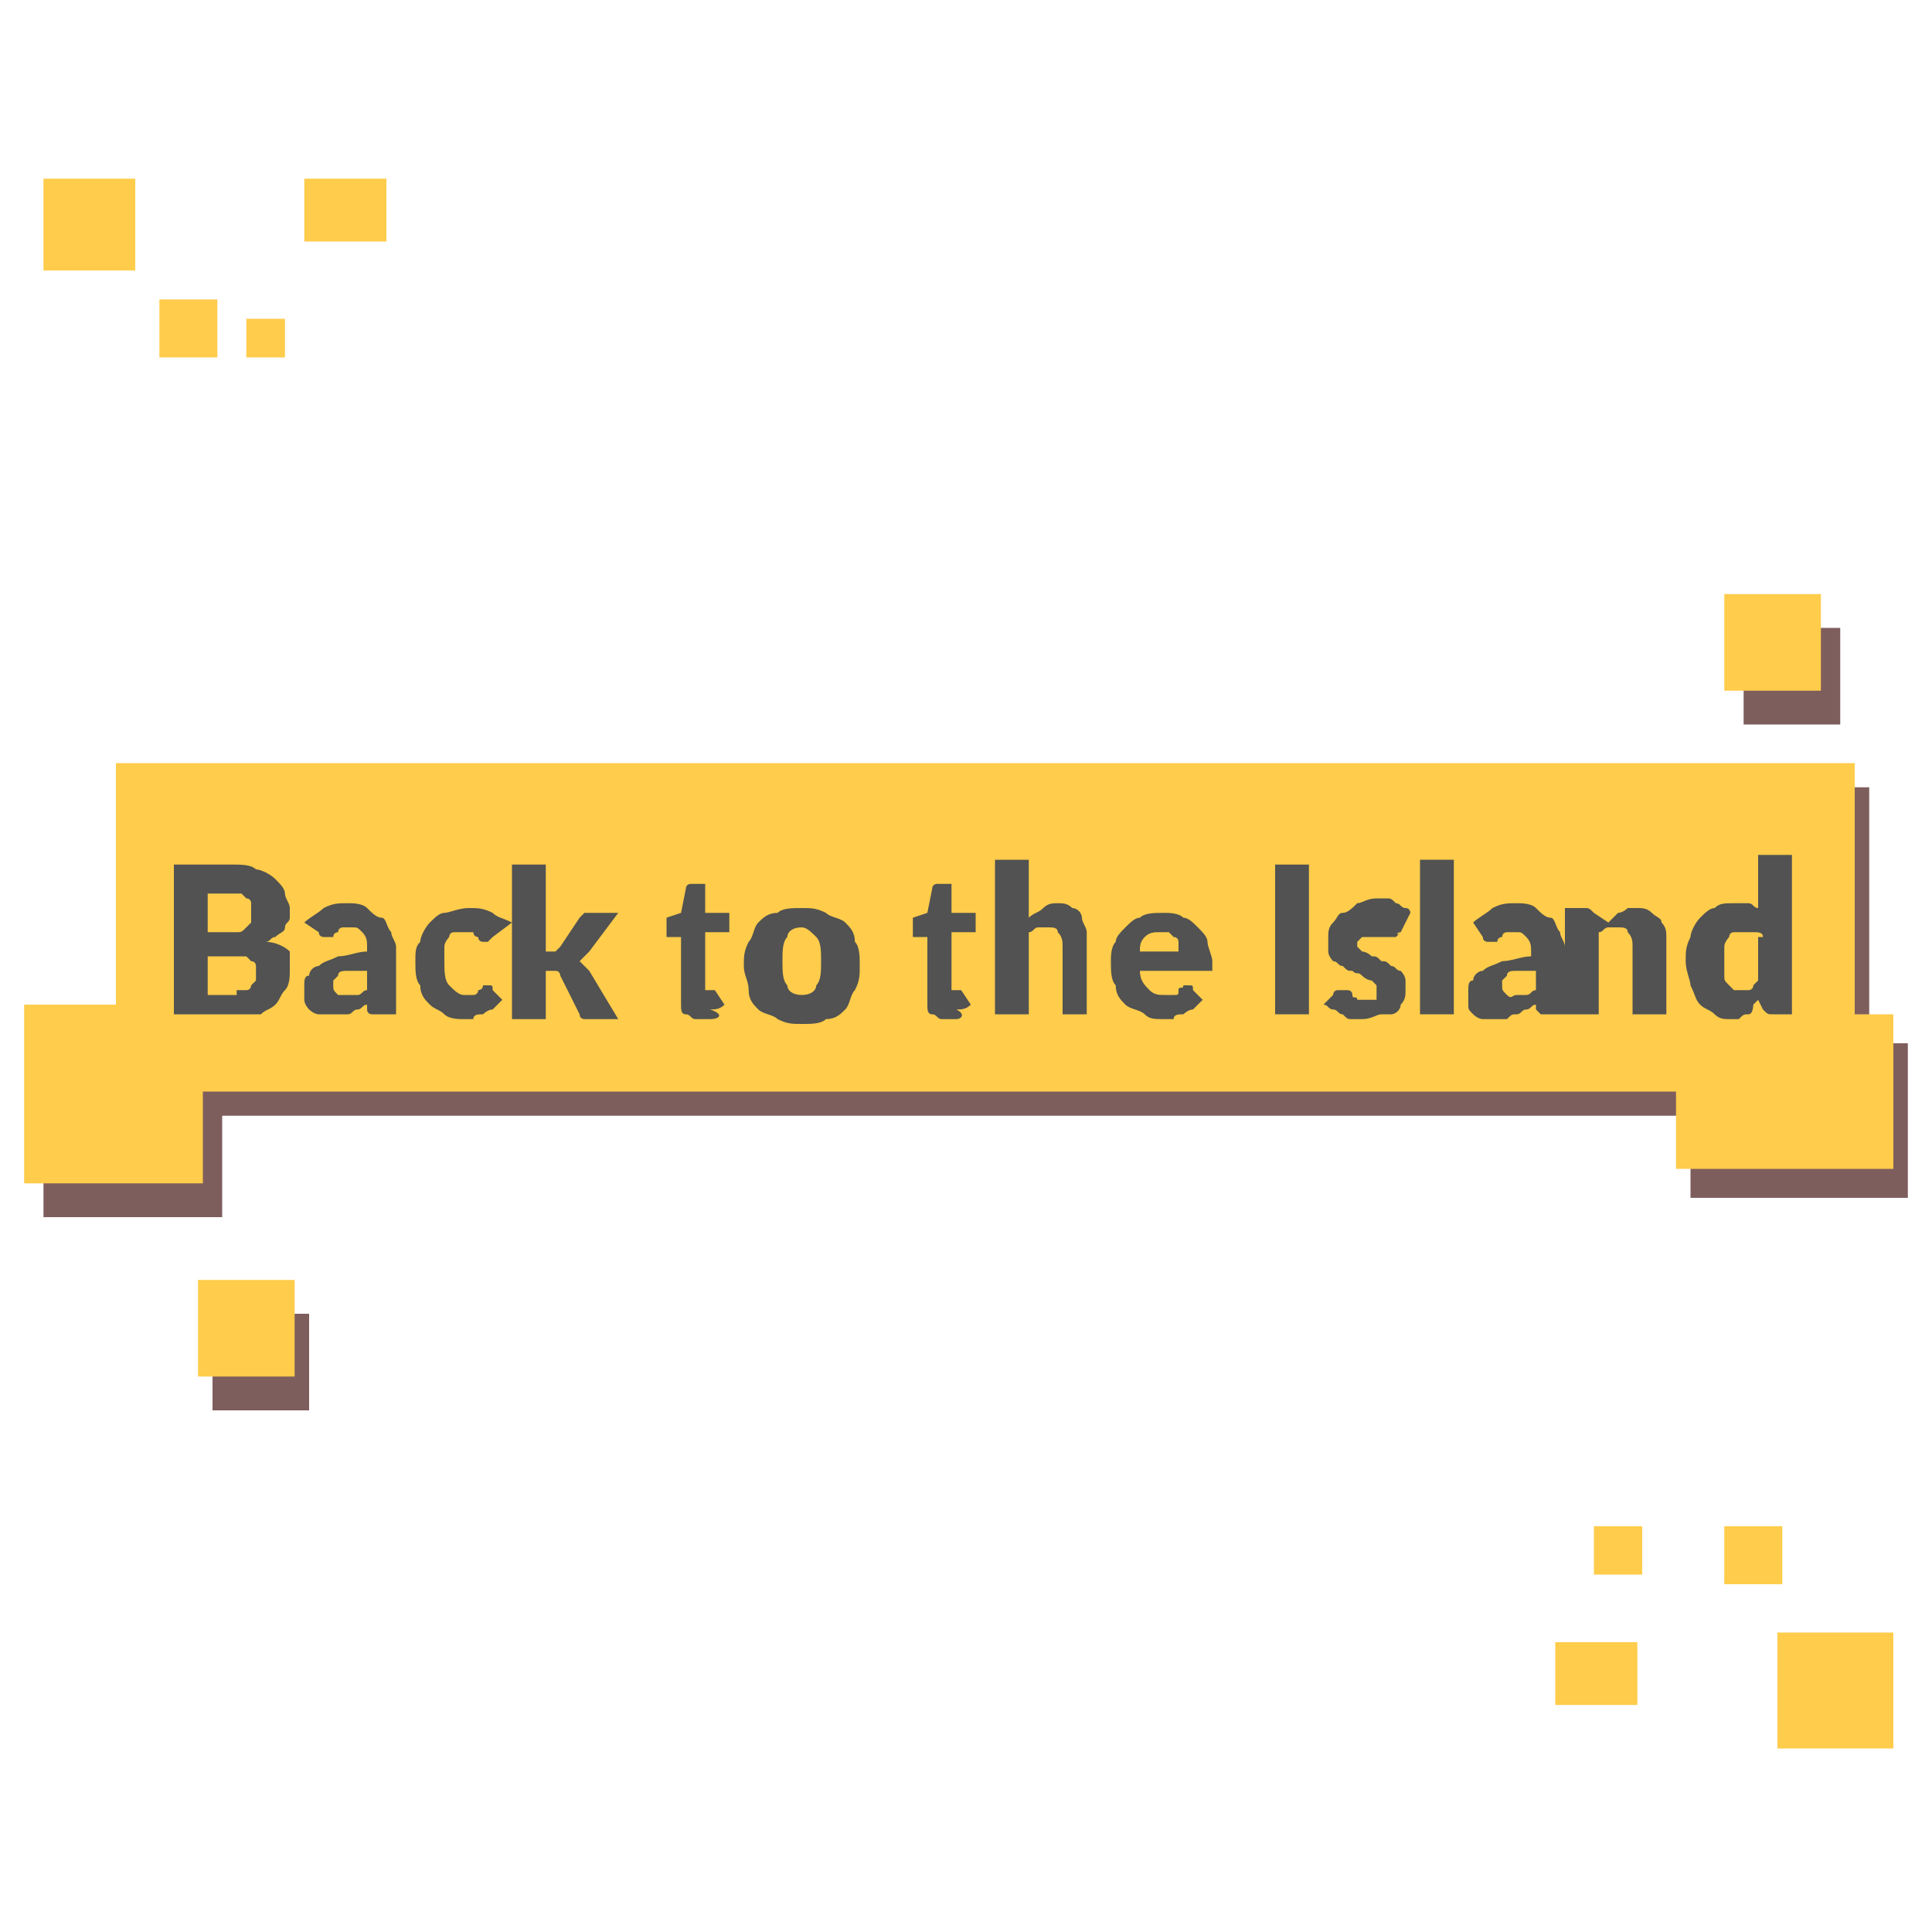
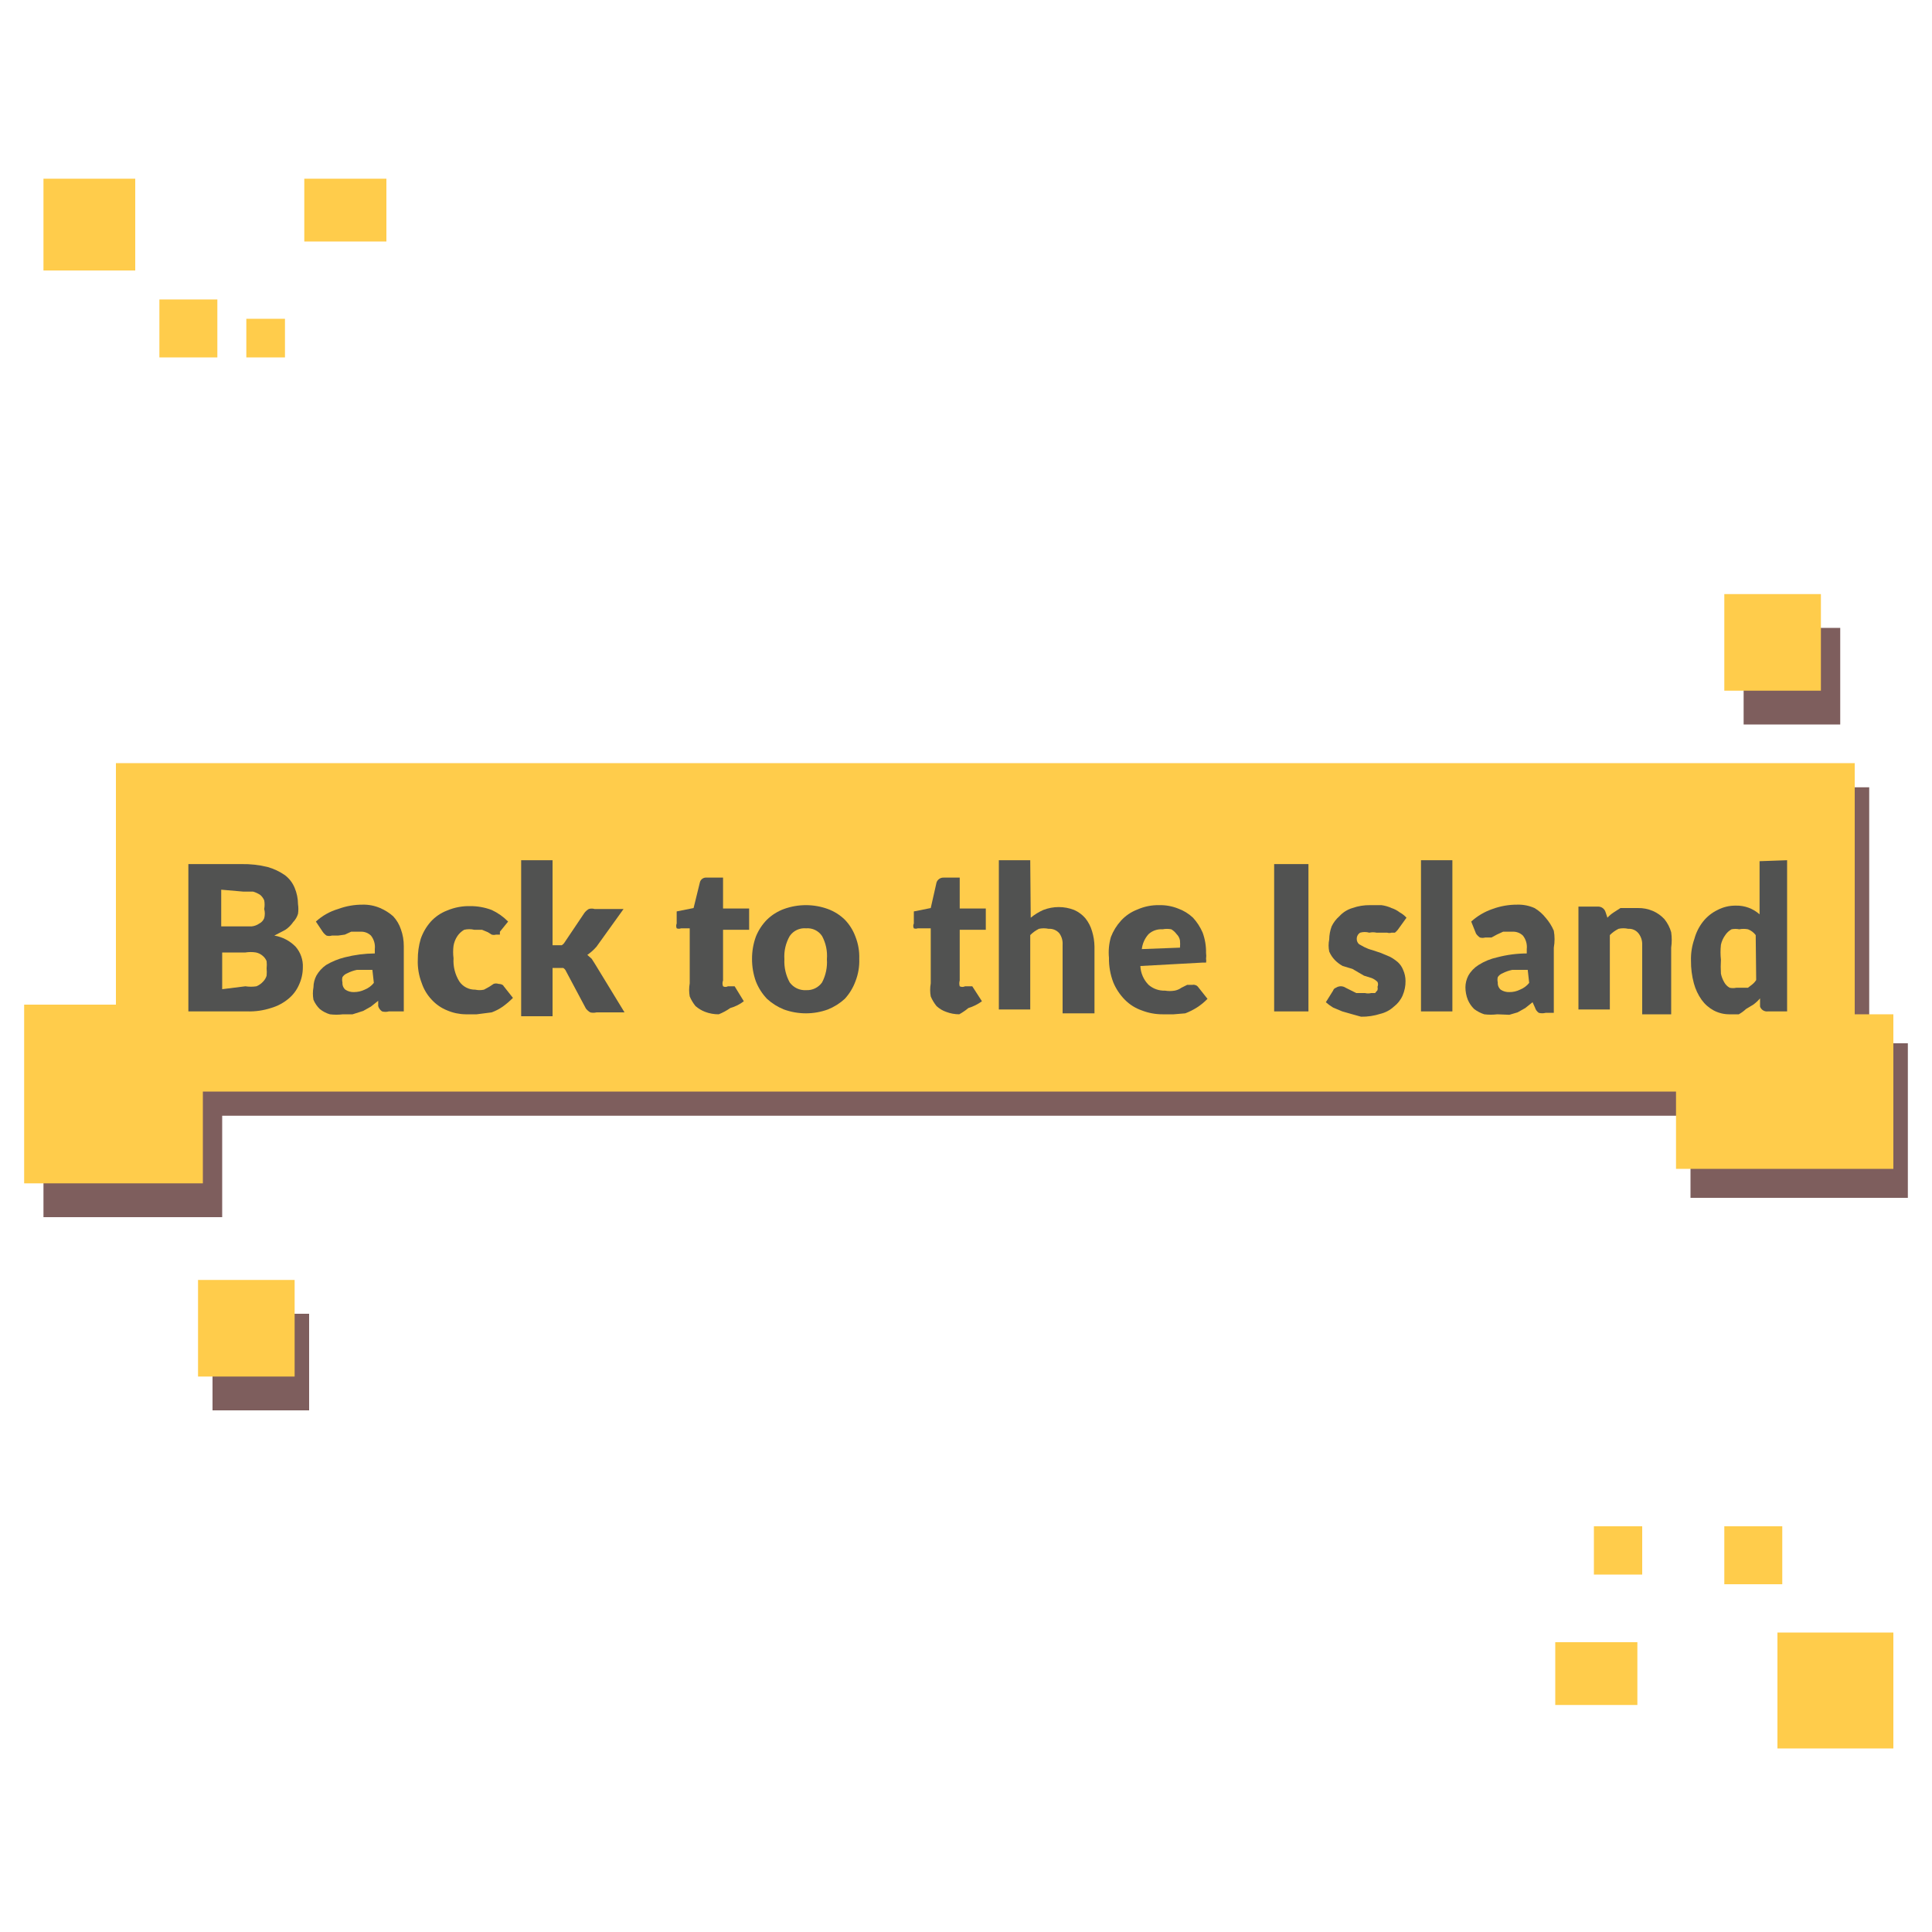
- <svg xmlns="http://www.w3.org/2000/svg" version="1.1" id="Layer_1" x="0px" y="0px" viewBox="0 0 40 40" style="enable-background:new 0 0 40 40;" xml:space="preserve">
-   <style type="text/css">
- 	.st0{fill:#FFCC4B;}
- 	.st1{fill:#7E5E5D;}
- 	.st2{enable-background:new    ;}
- 	.st3{fill:#515251;}
- </style>
+ <svg xmlns="http://www.w3.org/2000/svg" id="Layer_1" data-name="Layer 1" viewBox="0 0 40 40">
+   <defs>
+     <style>
+       .cls-1 {
+         fill: #ffcc4b;
+       }
+ 
+       .cls-2 {
+         fill: #7e5e5d;
+       }
+ 
+       .cls-3 {
+         fill: #515251;
+       }
+     </style>
+   </defs>
  <g>
-     <rect x="0.9" y="3.7" class="st0" width="1.9" height="1.9" />
-     <rect x="3.3" y="6.2" class="st0" width="1.2" height="1.2" />
-     <rect x="6.3" y="3.7" class="st0" width="1.7" height="1.3" />
-     <rect x="5.1" y="6.6" class="st0" width="0.8" height="0.8" />
-     <rect x="36.8" y="33.8" class="st0" width="2.4" height="2.4" />
-     <rect x="35.7" y="31.6" class="st0" width="1.2" height="1.2" />
-     <rect x="32.2" y="34" class="st0" width="1.7" height="1.3" />
-     <rect x="33" y="31.6" class="st0" width="1" height="1" />
+     <rect class="cls-1" x="0.9" y="3.7" width="1.9" height="1.9" />
+     <rect class="cls-1" x="3.3" y="6.2" width="1.2" height="1.2" />
+     <rect class="cls-1" x="6.3" y="3.7" width="1.7" height="1.3" />
+     <rect class="cls-1" x="5.1" y="6.6" width="0.8" height="0.8" />
+     <rect class="cls-1" x="36.8" y="33.8" width="2.4" height="2.4" />
+     <rect class="cls-1" x="35.7" y="31.6" width="1.2" height="1.2" />
+     <rect class="cls-1" x="32.2" y="34" width="1.7" height="1.3" />
+     <rect class="cls-1" x="33" y="31.6" width="1" height="1" />
    <g>
-       <rect x="2.7" y="16.3" class="st1" width="36" height="6.8" />
-       <rect x="35" y="21.6" class="st1" width="4.5" height="3.2" />
-       <rect x="0.9" y="21.5" class="st1" width="3.7" height="3.7" />
-       <rect x="4.4" y="27.2" class="st1" width="2" height="2" />
-       <rect x="2.4" y="15.8" class="st0" width="36" height="6.8" />
-       <rect x="34.7" y="21" class="st0" width="4.5" height="3.2" />
-       <rect x="0.5" y="20.8" class="st0" width="3.7" height="3.7" />
-       <rect x="4.1" y="26.5" class="st0" width="2" height="2" />
-       <rect x="36.1" y="13" class="st1" width="2" height="2" />
-       <rect x="35.7" y="12.3" class="st0" width="2" height="2" />
-       <g class="st2">
-         <path class="st3" d="M4.8,17.9c0.2,0,0.4,0,0.5,0.1c0.1,0,0.3,0.1,0.4,0.2c0.1,0.1,0.2,0.2,0.2,0.3c0,0.1,0.1,0.2,0.1,0.3     c0,0.1,0,0.1,0,0.2c0,0.1-0.1,0.1-0.1,0.2c0,0.1-0.1,0.1-0.2,0.2c-0.1,0-0.1,0.1-0.2,0.1c0.2,0,0.4,0.1,0.5,0.2     C6,19.8,6,19.9,6,20.1c0,0.1,0,0.3-0.1,0.4c-0.1,0.1-0.1,0.2-0.2,0.3S5.5,20.9,5.4,21C5.2,21,5,21,4.9,21H3.6v-3.1H4.8z      M4.3,18.5v0.8h0.4c0.1,0,0.2,0,0.2,0c0.1,0,0.1,0,0.2-0.1s0.1-0.1,0.1-0.1c0,0,0-0.1,0-0.2c0-0.1,0-0.1,0-0.2c0,0,0-0.1-0.1-0.1     c0,0-0.1-0.1-0.1-0.1c-0.1,0-0.1,0-0.2,0H4.3z M4.9,20.5c0.1,0,0.2,0,0.2,0c0.1,0,0.1-0.1,0.1-0.1s0.1-0.1,0.1-0.1s0-0.1,0-0.1     c0-0.1,0-0.1,0-0.2c0,0,0-0.1-0.1-0.1c0,0-0.1-0.1-0.1-0.1c-0.1,0-0.1,0-0.2,0H4.3v0.8H4.9z" />
-         <path class="st3" d="M6.3,19.1c0.1-0.1,0.3-0.2,0.4-0.3c0.2-0.1,0.3-0.1,0.5-0.1c0.1,0,0.3,0,0.4,0.1S7.8,19,7.9,19     s0.1,0.2,0.2,0.3c0,0.1,0.1,0.2,0.1,0.3V21H7.8c-0.1,0-0.1,0-0.1,0S7.6,21,7.6,20.9l0-0.1c-0.1,0-0.1,0.1-0.2,0.1S7.3,21,7.2,21     S7.1,21,7.1,21c-0.1,0-0.1,0-0.2,0c-0.1,0-0.2,0-0.3,0c-0.1,0-0.2-0.1-0.2-0.1s-0.1-0.1-0.1-0.2c0-0.1,0-0.2,0-0.3     c0-0.1,0-0.2,0.1-0.2c0-0.1,0.1-0.2,0.2-0.2c0.1-0.1,0.2-0.1,0.4-0.2c0.2,0,0.4-0.1,0.6-0.1v-0.1c0-0.1,0-0.2-0.1-0.3     c-0.1-0.1-0.1-0.1-0.2-0.1c-0.1,0-0.1,0-0.2,0c0,0-0.1,0-0.1,0.1c0,0-0.1,0-0.1,0.1c0,0-0.1,0-0.1,0c0,0-0.1,0-0.1,0     c0,0-0.1,0-0.1-0.1L6.3,19.1z M7.5,20.1c-0.1,0-0.2,0-0.3,0c-0.1,0-0.2,0-0.2,0.1c0,0-0.1,0.1-0.1,0.1s0,0.1,0,0.1     c0,0.1,0,0.1,0.1,0.2c0,0,0.1,0,0.2,0c0.1,0,0.2,0,0.2,0c0.1,0,0.1-0.1,0.2-0.1V20.1z" />
-         <path class="st3" d="M10.2,19.4C10.1,19.4,10.1,19.4,10.2,19.4c-0.1,0.1-0.1,0.1-0.1,0.1c0,0-0.1,0-0.1,0c0,0-0.1,0-0.1-0.1     c0,0-0.1,0-0.1-0.1c0,0-0.1,0-0.2,0c-0.1,0-0.1,0-0.2,0s-0.1,0.1-0.1,0.1s-0.1,0.1-0.1,0.2c0,0.1,0,0.2,0,0.3     c0,0.2,0,0.4,0.1,0.5s0.2,0.2,0.3,0.2c0.1,0,0.1,0,0.2,0c0,0,0.1,0,0.1-0.1c0,0,0.1,0,0.1-0.1c0,0,0.1,0,0.1,0     c0.1,0,0.1,0,0.1,0.1l0.2,0.2c-0.1,0.1-0.1,0.1-0.2,0.2c-0.1,0-0.2,0.1-0.2,0.1c-0.1,0-0.2,0-0.2,0.1c-0.1,0-0.2,0-0.2,0     c-0.1,0-0.3,0-0.4-0.1s-0.2-0.1-0.3-0.2s-0.2-0.2-0.2-0.4c-0.1-0.1-0.1-0.3-0.1-0.5c0-0.2,0-0.3,0.1-0.4c0-0.1,0.1-0.3,0.2-0.4     c0.1-0.1,0.2-0.2,0.3-0.2s0.3-0.1,0.5-0.1c0.2,0,0.3,0,0.5,0.1c0.1,0.1,0.2,0.1,0.4,0.2L10.2,19.4z" />
-         <path class="st3" d="M11.3,17.9v1.8h0.1c0,0,0.1,0,0.1,0c0,0,0,0,0.1-0.1l0.4-0.6c0,0,0.1-0.1,0.1-0.1c0,0,0.1,0,0.1,0h0.6     l-0.6,0.8c-0.1,0.1-0.1,0.1-0.2,0.2c0,0,0.1,0.1,0.1,0.1c0,0,0.1,0.1,0.1,0.1l0.6,1h-0.6c0,0-0.1,0-0.1,0c0,0-0.1,0-0.1-0.1     l-0.4-0.8c0,0,0-0.1-0.1-0.1c0,0-0.1,0-0.1,0h-0.1v1h-0.7v-3.2H11.3z" />
-         <path class="st3" d="M14.7,21.1c-0.1,0-0.2,0-0.3,0s-0.1-0.1-0.2-0.1s-0.1-0.1-0.1-0.2c0-0.1,0-0.2,0-0.3v-1.1h-0.2     c0,0-0.1,0-0.1,0c0,0,0-0.1,0-0.1v-0.3l0.3-0.1l0.1-0.5c0-0.1,0.1-0.1,0.1-0.1h0.3v0.6h0.5v0.4h-0.5v1.1c0,0.1,0,0.1,0,0.1     c0,0,0.1,0,0.1,0c0,0,0,0,0.1,0c0,0,0,0,0,0c0,0,0,0,0,0c0,0,0,0,0,0c0,0,0,0,0,0c0,0,0,0,0,0l0.2,0.3c-0.1,0.1-0.2,0.1-0.3,0.1     C15,21,14.9,21.1,14.7,21.1z" />
-         <path class="st3" d="M16.6,18.8c0.2,0,0.3,0,0.5,0.1c0.1,0.1,0.3,0.1,0.4,0.2s0.2,0.2,0.2,0.4c0.1,0.1,0.1,0.3,0.1,0.5     c0,0.2,0,0.3-0.1,0.5c-0.1,0.1-0.1,0.3-0.2,0.4c-0.1,0.1-0.2,0.2-0.4,0.2c-0.1,0.1-0.3,0.1-0.5,0.1c-0.2,0-0.3,0-0.5-0.1     c-0.1-0.1-0.3-0.1-0.4-0.2c-0.1-0.1-0.2-0.2-0.2-0.4s-0.1-0.3-0.1-0.5c0-0.2,0-0.3,0.1-0.5c0.1-0.1,0.1-0.3,0.2-0.4     c0.1-0.1,0.2-0.2,0.4-0.2C16.2,18.8,16.4,18.8,16.6,18.8z M16.6,20.6c0.2,0,0.3-0.1,0.3-0.2c0.1-0.1,0.1-0.3,0.1-0.5     c0-0.2,0-0.4-0.1-0.5c-0.1-0.1-0.2-0.2-0.3-0.2c-0.2,0-0.3,0.1-0.3,0.2c-0.1,0.1-0.1,0.3-0.1,0.5c0,0.2,0,0.4,0.1,0.5     C16.3,20.5,16.4,20.6,16.6,20.6z" />
-         <path class="st3" d="M19.8,21.1c-0.1,0-0.2,0-0.3,0s-0.1-0.1-0.2-0.1s-0.1-0.1-0.1-0.2c0-0.1,0-0.2,0-0.3v-1.1H19     c0,0-0.1,0-0.1,0c0,0,0-0.1,0-0.1v-0.3l0.3-0.1l0.1-0.5c0-0.1,0.1-0.1,0.1-0.1h0.3v0.6h0.5v0.4h-0.5v1.1c0,0.1,0,0.1,0,0.1     c0,0,0.1,0,0.1,0c0,0,0,0,0.1,0c0,0,0,0,0,0c0,0,0,0,0,0c0,0,0,0,0,0c0,0,0,0,0,0c0,0,0,0,0,0l0.2,0.3c-0.1,0.1-0.2,0.1-0.3,0.1     C20,21,19.9,21.1,19.8,21.1z" />
-         <path class="st3" d="M21.3,19c0.1-0.1,0.2-0.1,0.3-0.2s0.2-0.1,0.3-0.1c0.1,0,0.2,0,0.3,0.1c0.1,0,0.2,0.1,0.2,0.2     s0.1,0.2,0.1,0.3c0,0.1,0,0.2,0,0.3V21H22v-1.4c0-0.1,0-0.2-0.1-0.3c0-0.1-0.1-0.1-0.2-0.1c-0.1,0-0.1,0-0.2,0s-0.1,0.1-0.2,0.1     V21h-0.7v-3.2h0.7V19z" />
-         <path class="st3" d="M23.6,20.1c0,0.2,0.1,0.3,0.2,0.4c0.1,0.1,0.2,0.1,0.3,0.1c0.1,0,0.1,0,0.2,0c0.1,0,0.1,0,0.1-0.1     s0.1,0,0.1-0.1c0,0,0.1,0,0.1,0c0.1,0,0.1,0,0.1,0.1l0.2,0.2c-0.1,0.1-0.1,0.1-0.2,0.2c-0.1,0-0.2,0.1-0.2,0.1     c-0.1,0-0.2,0-0.2,0.1c-0.1,0-0.2,0-0.2,0c-0.2,0-0.3,0-0.4-0.1c-0.1-0.1-0.3-0.1-0.4-0.2c-0.1-0.1-0.2-0.2-0.2-0.4     c-0.1-0.1-0.1-0.3-0.1-0.5c0-0.1,0-0.3,0.1-0.4c0-0.1,0.1-0.2,0.2-0.3s0.2-0.2,0.3-0.2c0.1-0.1,0.3-0.1,0.5-0.1     c0.1,0,0.3,0,0.4,0.1c0.1,0,0.2,0.1,0.3,0.2s0.2,0.2,0.2,0.3s0.1,0.3,0.1,0.4c0,0,0,0.1,0,0.1c0,0,0,0.1,0,0.1c0,0,0,0,0,0     c0,0,0,0-0.1,0H23.6z M24.4,19.7c0-0.1,0-0.1,0-0.2c0,0,0-0.1-0.1-0.1c0,0-0.1-0.1-0.1-0.1s-0.1,0-0.2,0c-0.1,0-0.2,0-0.3,0.1     c-0.1,0.1-0.1,0.2-0.1,0.3H24.4z" />
-         <path class="st3" d="M27.1,21h-0.7v-3.1h0.7V21z" />
-         <path class="st3" d="M29,19.3C28.9,19.3,28.9,19.4,29,19.3c-0.1,0.1-0.1,0.1-0.1,0.1c0,0-0.1,0-0.1,0c0,0-0.1,0-0.1,0     c0,0-0.1,0-0.1,0c0,0-0.1,0-0.2,0c-0.1,0-0.1,0-0.2,0c0,0-0.1,0.1-0.1,0.1c0,0,0,0.1,0,0.1c0,0,0.1,0.1,0.1,0.1s0.1,0,0.2,0.1     c0.1,0,0.1,0,0.2,0.1c0.1,0,0.1,0,0.2,0.1c0.1,0,0.1,0.1,0.2,0.1c0,0,0.1,0.1,0.1,0.2c0,0.1,0,0.1,0,0.2c0,0.1,0,0.2-0.1,0.3     c0,0.1-0.1,0.2-0.2,0.2S28.7,21,28.6,21c-0.1,0-0.2,0.1-0.4,0.1c-0.1,0-0.2,0-0.2,0c-0.1,0-0.1,0-0.2-0.1c-0.1,0-0.1-0.1-0.2-0.1     c-0.1,0-0.1-0.1-0.2-0.1l0.2-0.2c0,0,0-0.1,0.1-0.1c0,0,0.1,0,0.1,0c0,0,0.1,0,0.1,0c0,0,0.1,0,0.1,0.1s0.1,0,0.1,0.1     c0,0,0.1,0,0.2,0c0.1,0,0.1,0,0.1,0c0,0,0.1,0,0.1,0c0,0,0,0,0-0.1s0,0,0-0.1c0,0,0-0.1,0-0.1c0,0-0.1-0.1-0.1-0.1     s-0.1,0-0.2-0.1s-0.1,0-0.2-0.1c-0.1,0-0.1,0-0.2-0.1c-0.1,0-0.1-0.1-0.2-0.1c0,0-0.1-0.1-0.1-0.2c0-0.1,0-0.2,0-0.3     c0-0.1,0-0.2,0.1-0.3s0.1-0.2,0.2-0.2s0.2-0.1,0.3-0.2c0.1,0,0.2-0.1,0.4-0.1c0.1,0,0.2,0,0.2,0c0.1,0,0.1,0,0.2,0.1     c0.1,0,0.1,0.1,0.2,0.1c0.1,0,0.1,0.1,0.1,0.1L29,19.3z" />
-         <path class="st3" d="M30.1,17.9V21h-0.7v-3.2H30.1z" />
-         <path class="st3" d="M30.5,19.1c0.1-0.1,0.3-0.2,0.4-0.3c0.2-0.1,0.3-0.1,0.5-0.1c0.1,0,0.3,0,0.4,0.1S32,19,32.1,19     s0.1,0.2,0.2,0.3c0,0.1,0.1,0.2,0.1,0.3V21H32c-0.1,0-0.1,0-0.1,0c0,0-0.1-0.1-0.1-0.1l0-0.1c-0.1,0-0.1,0.1-0.2,0.1     S31.5,21,31.4,21c-0.1,0-0.1,0-0.2,0.1c-0.1,0-0.1,0-0.2,0c-0.1,0-0.2,0-0.3,0c-0.1,0-0.2-0.1-0.2-0.1c-0.1-0.1-0.1-0.1-0.1-0.2     c0-0.1,0-0.2,0-0.3c0-0.1,0-0.2,0.1-0.2c0-0.1,0.1-0.2,0.2-0.2c0.1-0.1,0.2-0.1,0.4-0.2c0.2,0,0.4-0.1,0.6-0.1v-0.1     c0-0.1,0-0.2-0.1-0.3c-0.1-0.1-0.1-0.1-0.2-0.1c-0.1,0-0.1,0-0.2,0c0,0-0.1,0-0.1,0.1c0,0-0.1,0-0.1,0.1c0,0-0.1,0-0.1,0     c0,0-0.1,0-0.1,0s-0.1,0-0.1-0.1L30.5,19.1z M31.7,20.1c-0.1,0-0.2,0-0.3,0c-0.1,0-0.2,0-0.2,0.1c0,0-0.1,0.1-0.1,0.1     c0,0,0,0.1,0,0.1c0,0.1,0,0.1,0.1,0.2s0.1,0,0.2,0c0.1,0,0.2,0,0.2,0c0.1,0,0.1-0.1,0.2-0.1V20.1z" />
-         <path class="st3" d="M33.3,19.1c0,0,0.1-0.1,0.1-0.1c0,0,0.1-0.1,0.1-0.1s0.1,0,0.2-0.1c0.1,0,0.1,0,0.2,0c0.1,0,0.2,0,0.3,0.1     s0.2,0.1,0.2,0.2c0.1,0.1,0.1,0.2,0.1,0.3s0,0.2,0,0.3V21h-0.7v-1.4c0-0.1,0-0.2-0.1-0.3c0-0.1-0.1-0.1-0.2-0.1     c-0.1,0-0.1,0-0.2,0c-0.1,0-0.1,0.1-0.2,0.1V21h-0.7v-2.2h0.4c0.1,0,0.1,0,0.2,0.1L33.3,19.1z" />
-         <path class="st3" d="M37.1,17.9V21h-0.4c-0.1,0-0.1,0-0.2-0.1l-0.1-0.2c0,0-0.1,0.1-0.1,0.1S36.3,21,36.2,21s-0.1,0-0.2,0.1     c-0.1,0-0.1,0-0.2,0c-0.1,0-0.2,0-0.3-0.1s-0.2-0.1-0.3-0.2s-0.1-0.2-0.2-0.4c0-0.1-0.1-0.3-0.1-0.5c0-0.2,0-0.3,0.1-0.5     c0-0.1,0.1-0.3,0.2-0.4c0.1-0.1,0.2-0.2,0.3-0.2c0.1-0.1,0.2-0.1,0.4-0.1c0.1,0,0.2,0,0.3,0c0.1,0,0.1,0.1,0.2,0.1v-1.1H37.1z      M36.5,19.4c0-0.1-0.1-0.1-0.2-0.1c-0.1,0-0.1,0-0.2,0c-0.1,0-0.1,0-0.2,0c-0.1,0-0.1,0.1-0.1,0.1s-0.1,0.1-0.1,0.2s0,0.2,0,0.3     c0,0.1,0,0.2,0,0.3c0,0.1,0,0.1,0.1,0.2s0.1,0.1,0.1,0.1c0,0,0.1,0,0.1,0c0,0,0.1,0,0.1,0c0,0,0.1,0,0.1,0c0,0,0.1,0,0.1-0.1     c0,0,0.1-0.1,0.1-0.1V19.4z" />
-       </g>
+       <rect class="cls-2" x="2.7" y="16.3" width="36" height="6.8" />
+       <rect class="cls-2" x="35" y="21.6" width="4.5" height="3.2" />
+       <rect class="cls-2" x="0.9" y="21.5" width="3.7" height="3.7" />
+       <rect class="cls-2" x="4.4" y="27.2" width="2" height="2" />
+       <rect class="cls-1" x="2.4" y="15.8" width="36" height="6.8" />
+       <rect class="cls-1" x="34.7" y="21" width="4.5" height="3.2" />
+       <rect class="cls-1" x="0.5" y="20.8" width="3.7" height="3.7" />
+       <rect class="cls-1" x="4.1" y="26.5" width="2" height="2" />
+       <rect class="cls-2" x="36.1" y="13" width="2" height="2" />
+       <rect class="cls-1" x="35.7" y="12.3" width="2" height="2" />
    </g>
  </g>
+   <g>
+     <path class="cls-3" d="M5,17.89a2.12,2.12,0,0,1,.54.06,1.2,1.2,0,0,1,.36.17.63.63,0,0,1,.2.26.89.89,0,0,1,.07.34.69.69,0,0,1,0,.2.42.42,0,0,1-.1.17.61.61,0,0,1-.16.16l-.23.12a.8.8,0,0,1,.44.23.61.61,0,0,1,.15.43.86.86,0,0,1-.08.36.77.77,0,0,1-.22.29,1,1,0,0,1-.36.19,1.45,1.45,0,0,1-.49.07H3.9V17.89Zm-.42.53v.76H5l.21,0a.34.34,0,0,0,.16-.06.21.21,0,0,0,.1-.11.36.36,0,0,0,0-.19.48.48,0,0,0,0-.18.31.31,0,0,0-.08-.11.52.52,0,0,0-.15-.07l-.2,0Zm.5,2a.75.75,0,0,0,.23,0,.39.39,0,0,0,.14-.1.29.29,0,0,0,.07-.12.77.77,0,0,0,0-.15.68.68,0,0,0,0-.15.28.28,0,0,0-.08-.11.31.31,0,0,0-.14-.07.69.69,0,0,0-.22,0H4.6v.76Z" />
+     <path class="cls-3" d="M6.54,19.08A1.17,1.17,0,0,1,7,18.82a1.44,1.44,0,0,1,.51-.09.86.86,0,0,1,.36.07,1,1,0,0,1,.27.17.74.74,0,0,1,.16.27,1,1,0,0,1,.06.35v1.35H8.05a.26.26,0,0,1-.14,0,.2.2,0,0,1-.08-.11l0-.11-.15.12-.16.09L7.3,21l-.2,0a1.1,1.1,0,0,1-.27,0,.6.6,0,0,1-.21-.11.59.59,0,0,1-.13-.19.71.71,0,0,1,0-.26.53.53,0,0,1,.06-.24.68.68,0,0,1,.2-.22,1.43,1.43,0,0,1,.39-.16,2.6,2.6,0,0,1,.62-.08v-.09a.38.38,0,0,0-.08-.28.29.29,0,0,0-.22-.08l-.19,0-.13.06L7,19.37l-.13,0a.18.18,0,0,1-.11,0,.3.3,0,0,1-.08-.08Zm1.17,1-.32,0a.77.77,0,0,0-.2.07.21.21,0,0,0-.1.08.23.23,0,0,0,0,.11.18.18,0,0,0,.06.15.3.3,0,0,0,.18.05.51.51,0,0,0,.22-.05.46.46,0,0,0,.19-.14Z" />
+     <path class="cls-3" d="M10.35,19.29l0,.06-.08,0a.16.16,0,0,1-.09,0l-.08-.05-.12-.05-.16,0a.46.46,0,0,0-.21,0,.43.43,0,0,0-.14.13.52.52,0,0,0-.08.2,1,1,0,0,0,0,.26.81.81,0,0,0,.12.48.39.39,0,0,0,.33.17.42.42,0,0,0,.18,0l.11-.06.09-.06a.15.15,0,0,1,.1,0s.09,0,.11.05l.19.24a1.68,1.68,0,0,1-.21.18,1,1,0,0,1-.23.12L9.87,21l-.23,0a1,1,0,0,1-.38-.08.87.87,0,0,1-.32-.22.93.93,0,0,1-.21-.35,1.21,1.21,0,0,1-.08-.48,1.49,1.49,0,0,1,.06-.43,1.07,1.07,0,0,1,.21-.36.89.89,0,0,1,.34-.23,1.16,1.16,0,0,1,.47-.09,1.25,1.25,0,0,1,.45.08,1.16,1.16,0,0,1,.34.24Z" />
+     <path class="cls-3" d="M11.44,17.81v1.76h.1l.09,0a.17.17,0,0,0,.06-.06l.41-.61a.32.32,0,0,1,.09-.08.21.21,0,0,1,.12,0h.6l-.56.78a1,1,0,0,1-.19.17l.09.08.07.11.61,1h-.58a.27.27,0,0,1-.13,0,.32.32,0,0,1-.09-.08l-.41-.77a.14.14,0,0,0-.06-.07l-.09,0h-.13v1h-.65V17.81Z" />
+     <path class="cls-3" d="M14.88,21a.78.78,0,0,1-.28-.05.67.67,0,0,1-.2-.12.82.82,0,0,1-.12-.2.77.77,0,0,1,0-.27V19.22h-.18a.12.12,0,0,1-.09,0,.13.13,0,0,1,0-.1v-.25l.35-.07.13-.53a.13.13,0,0,1,.14-.1h.34v.64h.54v.44h-.54V20.3a.16.16,0,0,0,0,.12.1.1,0,0,0,.1,0h.06l0,0,0,0h.08l0,0,.19.31a.82.82,0,0,1-.28.14A1.13,1.13,0,0,1,14.88,21Z" />
+     <path class="cls-3" d="M16.69,18.74a1.33,1.33,0,0,1,.45.08,1,1,0,0,1,.35.22,1,1,0,0,1,.22.35,1.14,1.14,0,0,1,.08.46,1.16,1.16,0,0,1-.08.47,1.09,1.09,0,0,1-.22.36,1.15,1.15,0,0,1-.35.22,1.33,1.33,0,0,1-.45.08,1.34,1.34,0,0,1-.46-.08,1.15,1.15,0,0,1-.35-.22,1.11,1.11,0,0,1-.23-.36,1.36,1.36,0,0,1-.08-.47,1.34,1.34,0,0,1,.08-.46,1.07,1.07,0,0,1,.23-.35,1,1,0,0,1,.35-.22A1.34,1.34,0,0,1,16.69,18.74Zm0,1.76a.38.38,0,0,0,.33-.16.9.9,0,0,0,.1-.48.86.86,0,0,0-.1-.48.36.36,0,0,0-.33-.16.37.37,0,0,0-.34.16.85.85,0,0,0-.11.48.9.9,0,0,0,.11.48A.39.39,0,0,0,16.69,20.5Z" />
+     <path class="cls-3" d="M19.86,21a.76.76,0,0,1-.27-.05.56.56,0,0,1-.2-.12.82.82,0,0,1-.12-.2.77.77,0,0,1,0-.27V19.22H19a.11.11,0,0,1-.08,0,.11.11,0,0,1,0-.1v-.25l.35-.07.12-.53a.15.15,0,0,1,.15-.1h.33v.64h.54v.44h-.54V20.3a.21.21,0,0,0,0,.12.12.12,0,0,0,.11,0h.06l0,0,0,0h.09l0,0,.2.31a.92.92,0,0,1-.28.14A1.26,1.26,0,0,1,19.86,21Z" />
+     <path class="cls-3" d="M21.34,19a1.13,1.13,0,0,1,.26-.16.88.88,0,0,1,.64,0,.66.66,0,0,1,.23.17.77.77,0,0,1,.14.27,1.13,1.13,0,0,1,.05.32v1.38H22V19.56a.36.36,0,0,0-.07-.24.27.27,0,0,0-.22-.09.48.48,0,0,0-.2,0,.68.68,0,0,0-.18.13v1.54h-.65V17.81h.65Z" />
+     <path class="cls-3" d="M23.61,20a.59.59,0,0,0,.17.39.49.49,0,0,0,.34.12.6.6,0,0,0,.2,0,.35.35,0,0,0,.14-.06l.12-.06.11,0a.12.12,0,0,1,.12.05l.19.24a1.24,1.24,0,0,1-.22.18,1.34,1.34,0,0,1-.24.12L24.3,21l-.23,0a1.18,1.18,0,0,1-.43-.08.91.91,0,0,1-.35-.22,1.13,1.13,0,0,1-.24-.36,1.36,1.36,0,0,1-.09-.51A1.15,1.15,0,0,1,23,19.4a1.08,1.08,0,0,1,.21-.34.89.89,0,0,1,.34-.23,1.06,1.06,0,0,1,.45-.09,1,1,0,0,1,.39.07.89.89,0,0,1,.31.19,1.1,1.1,0,0,1,.2.31,1.16,1.16,0,0,1,.07.42.41.41,0,0,1,0,.12.19.19,0,0,1,0,.08s0,0,0,0l-.08,0Zm.82-.38a.77.77,0,0,0,0-.15.24.24,0,0,0-.07-.13.36.36,0,0,0-.11-.1.48.48,0,0,0-.18,0,.39.39,0,0,0-.29.1.56.56,0,0,0-.14.31Z" />
+     <path class="cls-3" d="M27.09,20.94h-.71V17.89h.71Z" />
+     <path class="cls-3" d="M28.94,19.25a.34.34,0,0,1-.06.06h-.07a.15.15,0,0,1-.09,0l-.1,0-.12,0a.34.34,0,0,0-.15,0,.34.34,0,0,0-.19,0,.15.15,0,0,0-.07.13.14.14,0,0,0,.05.11l.11.06a.76.76,0,0,0,.16.06l.18.06.19.08a.91.91,0,0,1,.16.11.42.42,0,0,1,.11.16.56.56,0,0,1,.05.23.73.73,0,0,1-.06.3.58.58,0,0,1-.18.23.63.63,0,0,1-.28.15,1.25,1.25,0,0,1-.4.06L28,21l-.21-.06-.19-.08a1,1,0,0,1-.15-.11l.15-.24a.09.09,0,0,1,.06-.06.18.18,0,0,1,.2,0l.1.05.12.06.18,0a.27.27,0,0,0,.13,0l.08,0,.05-.06a.15.15,0,0,0,0-.07.12.12,0,0,0,0-.1.36.36,0,0,0-.12-.08l-.16-.05L28,20.06,27.8,20a.67.67,0,0,1-.16-.12.57.57,0,0,1-.12-.18.62.62,0,0,1,0-.25.81.81,0,0,1,.05-.27.65.65,0,0,1,.16-.21A.59.59,0,0,1,28,18.8a1.06,1.06,0,0,1,.37-.06l.23,0a.73.73,0,0,1,.21.06.56.56,0,0,1,.17.09.53.53,0,0,1,.14.11Z" />
+     <path class="cls-3" d="M30.07,17.81v3.13h-.65V17.81Z" />
+     <path class="cls-3" d="M30.46,19.08a1.25,1.25,0,0,1,.44-.26,1.46,1.46,0,0,1,.52-.09.81.81,0,0,1,.35.07A.83.83,0,0,1,32,19a1,1,0,0,1,.17.27,1,1,0,0,1,0,.35v1.35H32a.28.28,0,0,1-.14,0,.2.2,0,0,1-.08-.11l-.05-.11-.15.12-.16.09-.17.05L31,21a1.1,1.1,0,0,1-.27,0,.7.7,0,0,1-.21-.11.59.59,0,0,1-.13-.19.71.71,0,0,1-.05-.26.53.53,0,0,1,.06-.24.62.62,0,0,1,.21-.22,1.2,1.2,0,0,1,.39-.16,2.44,2.44,0,0,1,.61-.08v-.09a.38.38,0,0,0-.08-.28.29.29,0,0,0-.22-.08l-.19,0-.13.06-.11.06-.13,0a.2.2,0,0,1-.11,0,.3.3,0,0,1-.08-.08Zm1.17,1-.32,0a.77.77,0,0,0-.2.07.21.21,0,0,0-.1.08.23.23,0,0,0,0,.11.18.18,0,0,0,.06.15.3.3,0,0,0,.18.05.48.48,0,0,0,.22-.05.46.46,0,0,0,.19-.14Z" />
+     <path class="cls-3" d="M33.28,19a.69.69,0,0,1,.13-.11l.14-.09.17,0,.19,0a.75.75,0,0,1,.31.06.7.7,0,0,1,.24.17.77.77,0,0,1,.14.27,1.13,1.13,0,0,1,0,.32v1.38H34V19.56a.36.36,0,0,0-.08-.24.25.25,0,0,0-.21-.09.45.45,0,0,0-.2,0,.68.68,0,0,0-.18.13v1.54h-.65V18.77h.4a.16.16,0,0,1,.16.11Z" />
+     <path class="cls-3" d="M37,17.81v3.13h-.4a.15.15,0,0,1-.16-.1l0-.17a.86.86,0,0,1-.14.13l-.15.09A.75.75,0,0,1,36,21l-.2,0a.69.69,0,0,1-.32-.08.74.74,0,0,1-.25-.22,1.07,1.07,0,0,1-.16-.34,1.73,1.73,0,0,1-.06-.47,1.25,1.25,0,0,1,.07-.45,1,1,0,0,1,.18-.36.86.86,0,0,1,.3-.24.79.79,0,0,1,.38-.09.71.71,0,0,1,.49.18v-1.1Zm-.65,1.55a.36.36,0,0,0-.16-.12.48.48,0,0,0-.18,0,.41.41,0,0,0-.16,0,.37.37,0,0,0-.13.12.53.53,0,0,0-.09.2,1.42,1.42,0,0,0,0,.31,2.33,2.33,0,0,0,0,.29.61.61,0,0,0,.07.18.29.29,0,0,0,.11.11.32.32,0,0,0,.14,0h.13l.11,0,.09-.07a.36.36,0,0,0,.08-.09Z" />
+   </g>
</svg>
